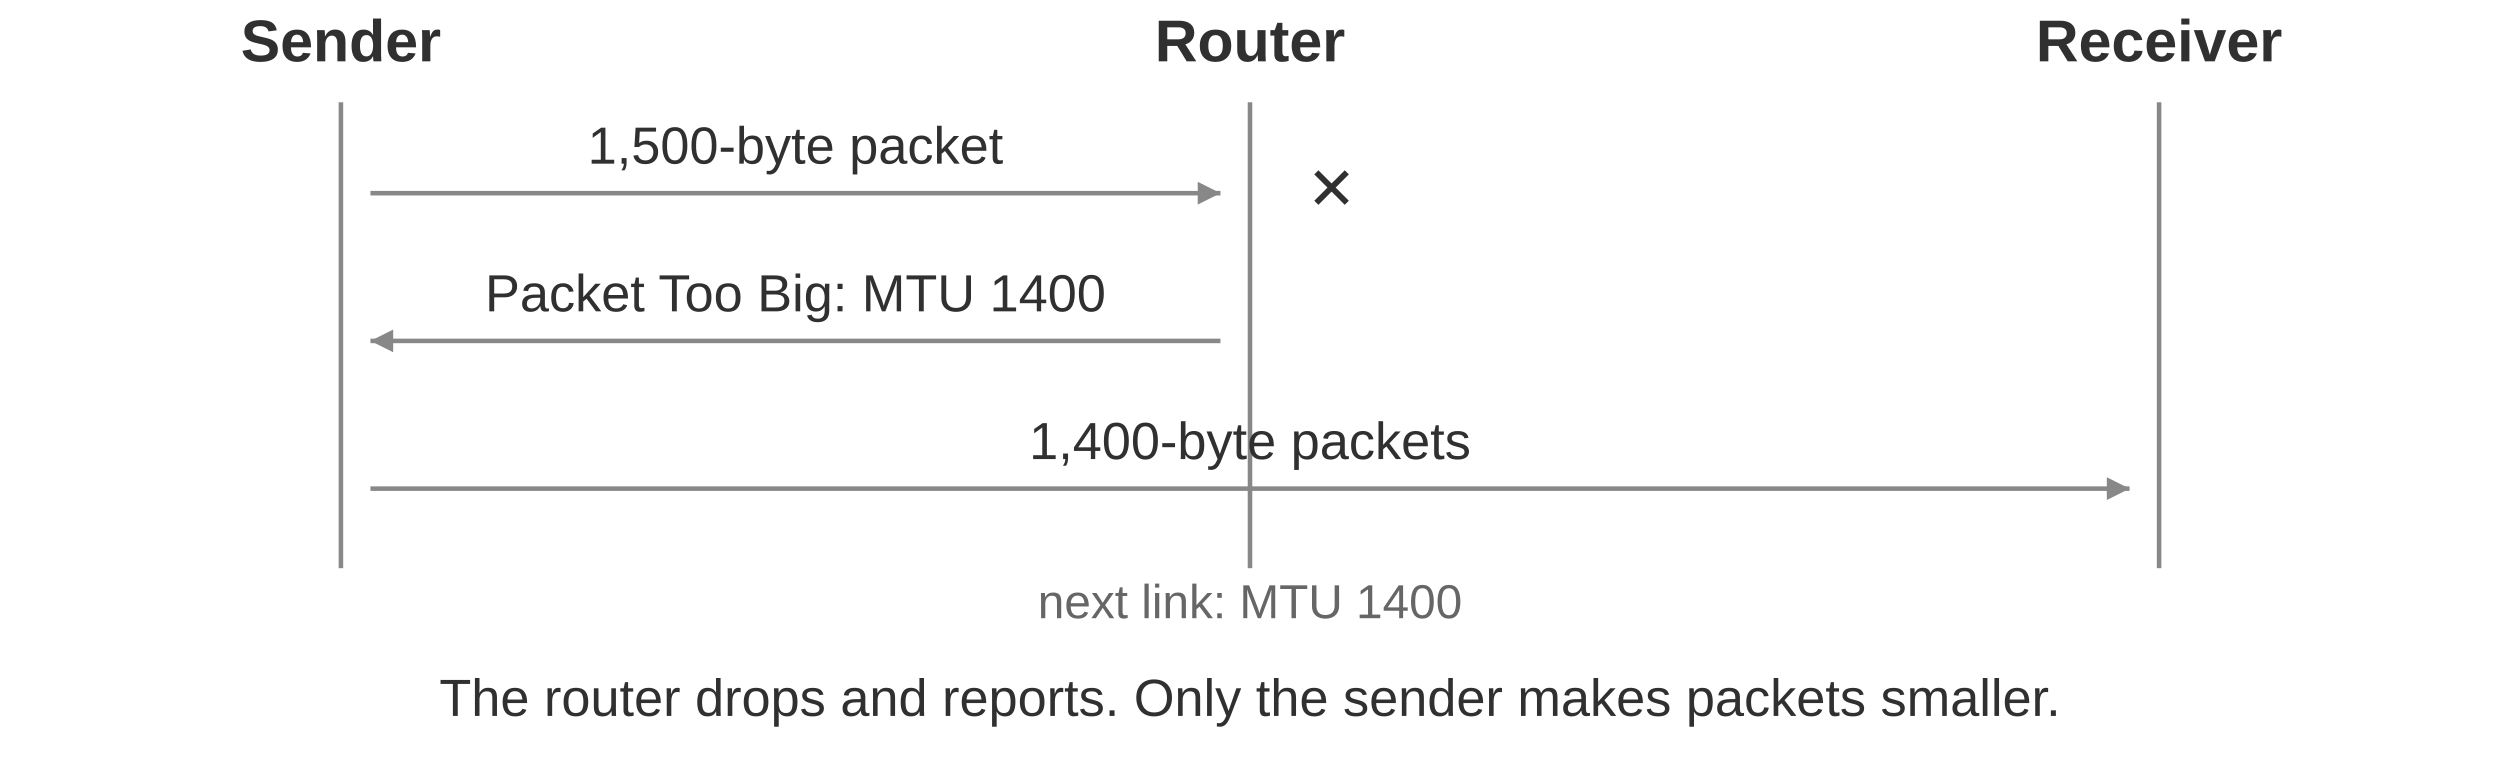
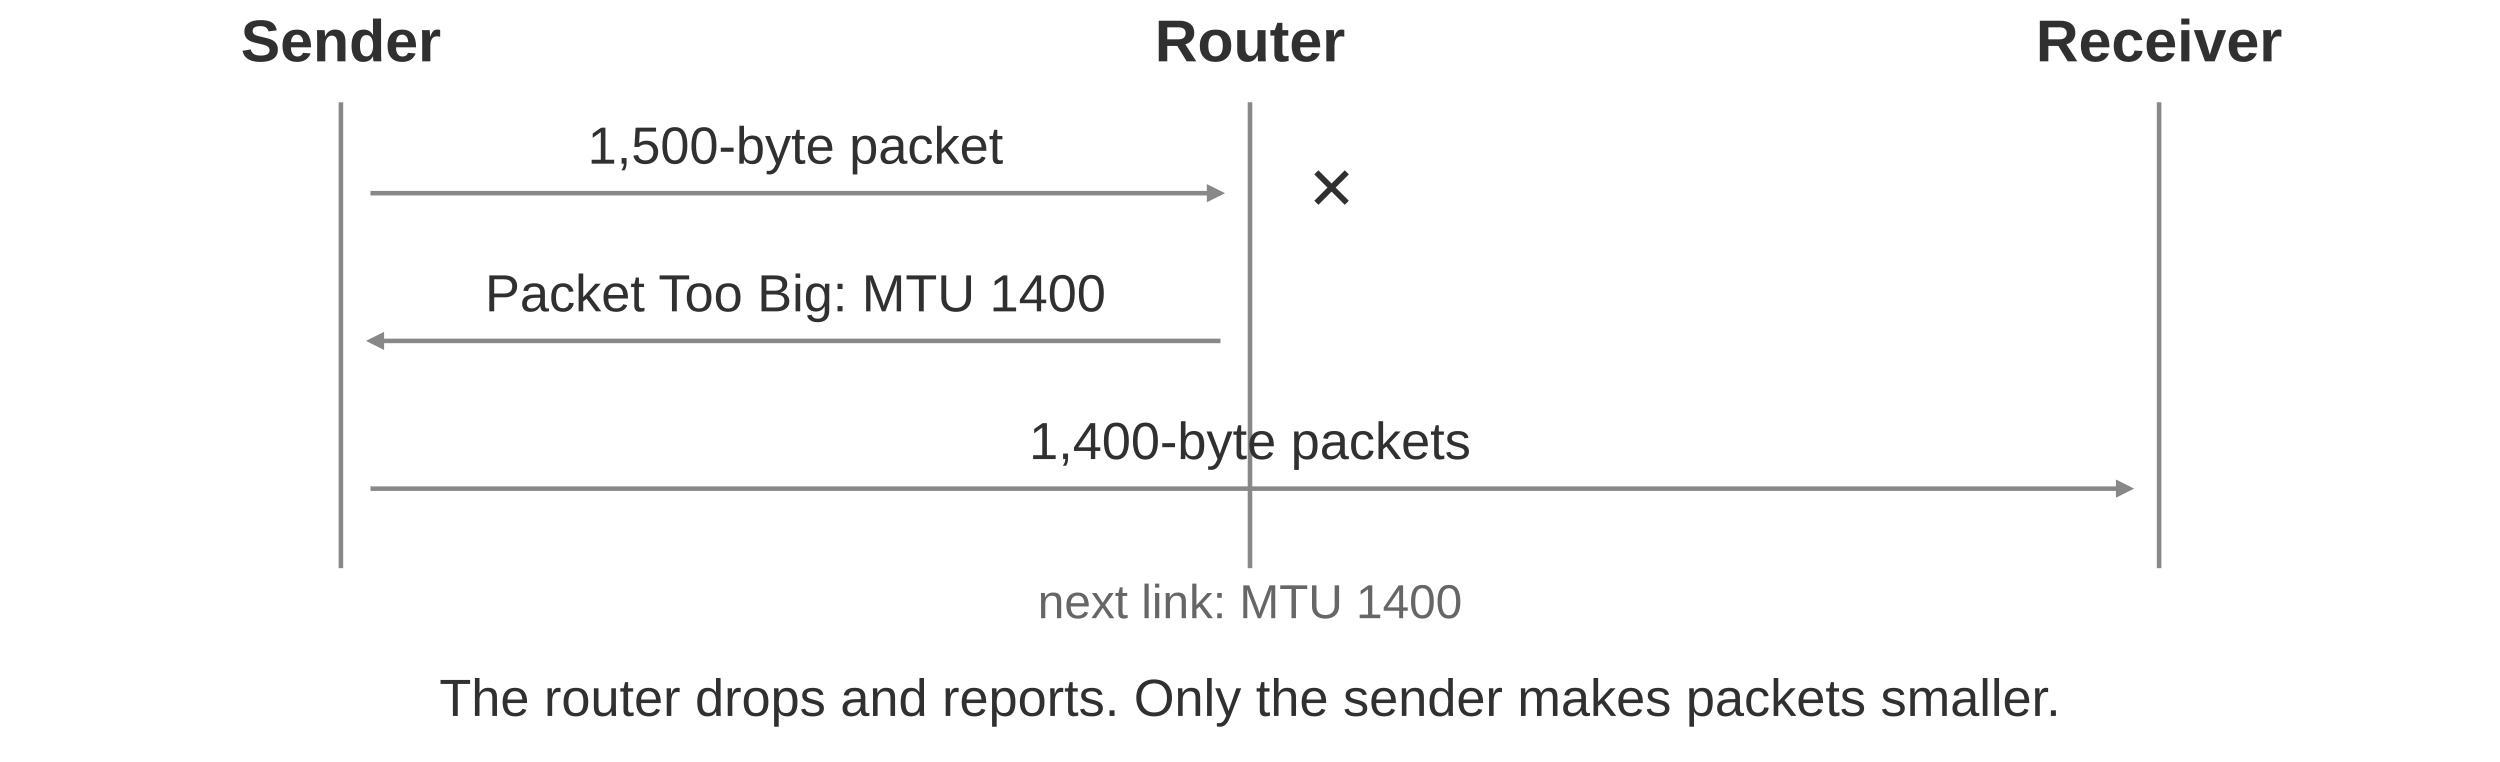
<svg xmlns="http://www.w3.org/2000/svg" width="1100" height="335" viewBox="0 0 1100 335" role="img" aria-label="IPv6 path MTU discovery: router drops a 1500-byte packet, returns ICMPv6 Packet Too Big, sender resends with 1400 bytes">
  <defs>
-     <marker id="arrow" viewBox="0 0 8 8" markerUnits="userSpaceOnUse" markerWidth="10" markerHeight="10" refX="8" refY="4" orient="auto">
-       <path d="M0,0 L8,4 L0,8" fill="#888888" />
+     <marker id="arrow" viewBox="-1 -1 10 10" markerUnits="userSpaceOnUse" markerWidth="10" markerHeight="10" refX="6" refY="4" orient="auto">
+       <path d="M0,0 L8,4 L0,8 Z" fill="#888888" />
    </marker>
-     <marker id="arrow-grey" viewBox="0 0 8 8" markerUnits="userSpaceOnUse" markerWidth="10" markerHeight="10" refX="8" refY="4" orient="auto">
-       <path d="M0,0 L8,4 L0,8" fill="#888888" />
+     <marker id="arrow-grey" viewBox="-1 -1 10 10" markerUnits="userSpaceOnUse" markerWidth="10" markerHeight="10" refX="6" refY="4" orient="auto">
+       <path d="M0,0 L8,4 L0,8 Z" fill="#888888" />
    </marker>
  </defs>
  <g font-family="Arial, Liberation Sans, sans-serif">
    <text x="150" y="27" font-size="26" text-anchor="middle" fill="#303030" font-weight="700">Sender</text>
    <path d="M150,45 L150,250" fill="none" stroke="#888888" stroke-width="2" />
    <text x="550" y="27" font-size="26" text-anchor="middle" fill="#303030" font-weight="700">Router</text>
    <path d="M550,45 L550,250" fill="none" stroke="#888888" stroke-width="2" />
    <text x="550" y="272" font-size="21" text-anchor="middle" fill="#666666" font-weight="400">next link: MTU 1400</text>
    <text x="950" y="27" font-size="26" text-anchor="middle" fill="#303030" font-weight="700">Receiver</text>
    <path d="M950,45 L950,250" fill="none" stroke="#888888" stroke-width="2" />
    <path d="M163.0,85.0 L537.0,85.0" fill="none" stroke="#888888" stroke-width="2" marker-end="url(#arrow-grey)" />
    <text x="350" y="72" font-size="23" text-anchor="middle" fill="#303030" font-weight="400">1,500-byte packet</text>
    <text x="575" y="92" font-size="26" text-anchor="start" fill="#303030" font-weight="700">✕</text>
    <path d="M537.0,150.0 L163.0,150.0" fill="none" stroke="#888888" stroke-width="2" marker-end="url(#arrow-grey)" />
    <text x="350" y="137" font-size="23" text-anchor="middle" fill="#303030" font-weight="400">Packet Too Big: MTU 1400</text>
    <path d="M163.0,215.0 L937.0,215.0" fill="none" stroke="#888888" stroke-width="2" marker-end="url(#arrow-grey)" />
    <text x="550" y="202" font-size="23" text-anchor="middle" fill="#303030" font-weight="400">1,400-byte packets</text>
    <text x="550" y="315" font-size="23" text-anchor="middle" fill="#303030" font-weight="400">The router drops and reports. Only the sender makes packets smaller.</text>
  </g>
</svg>
